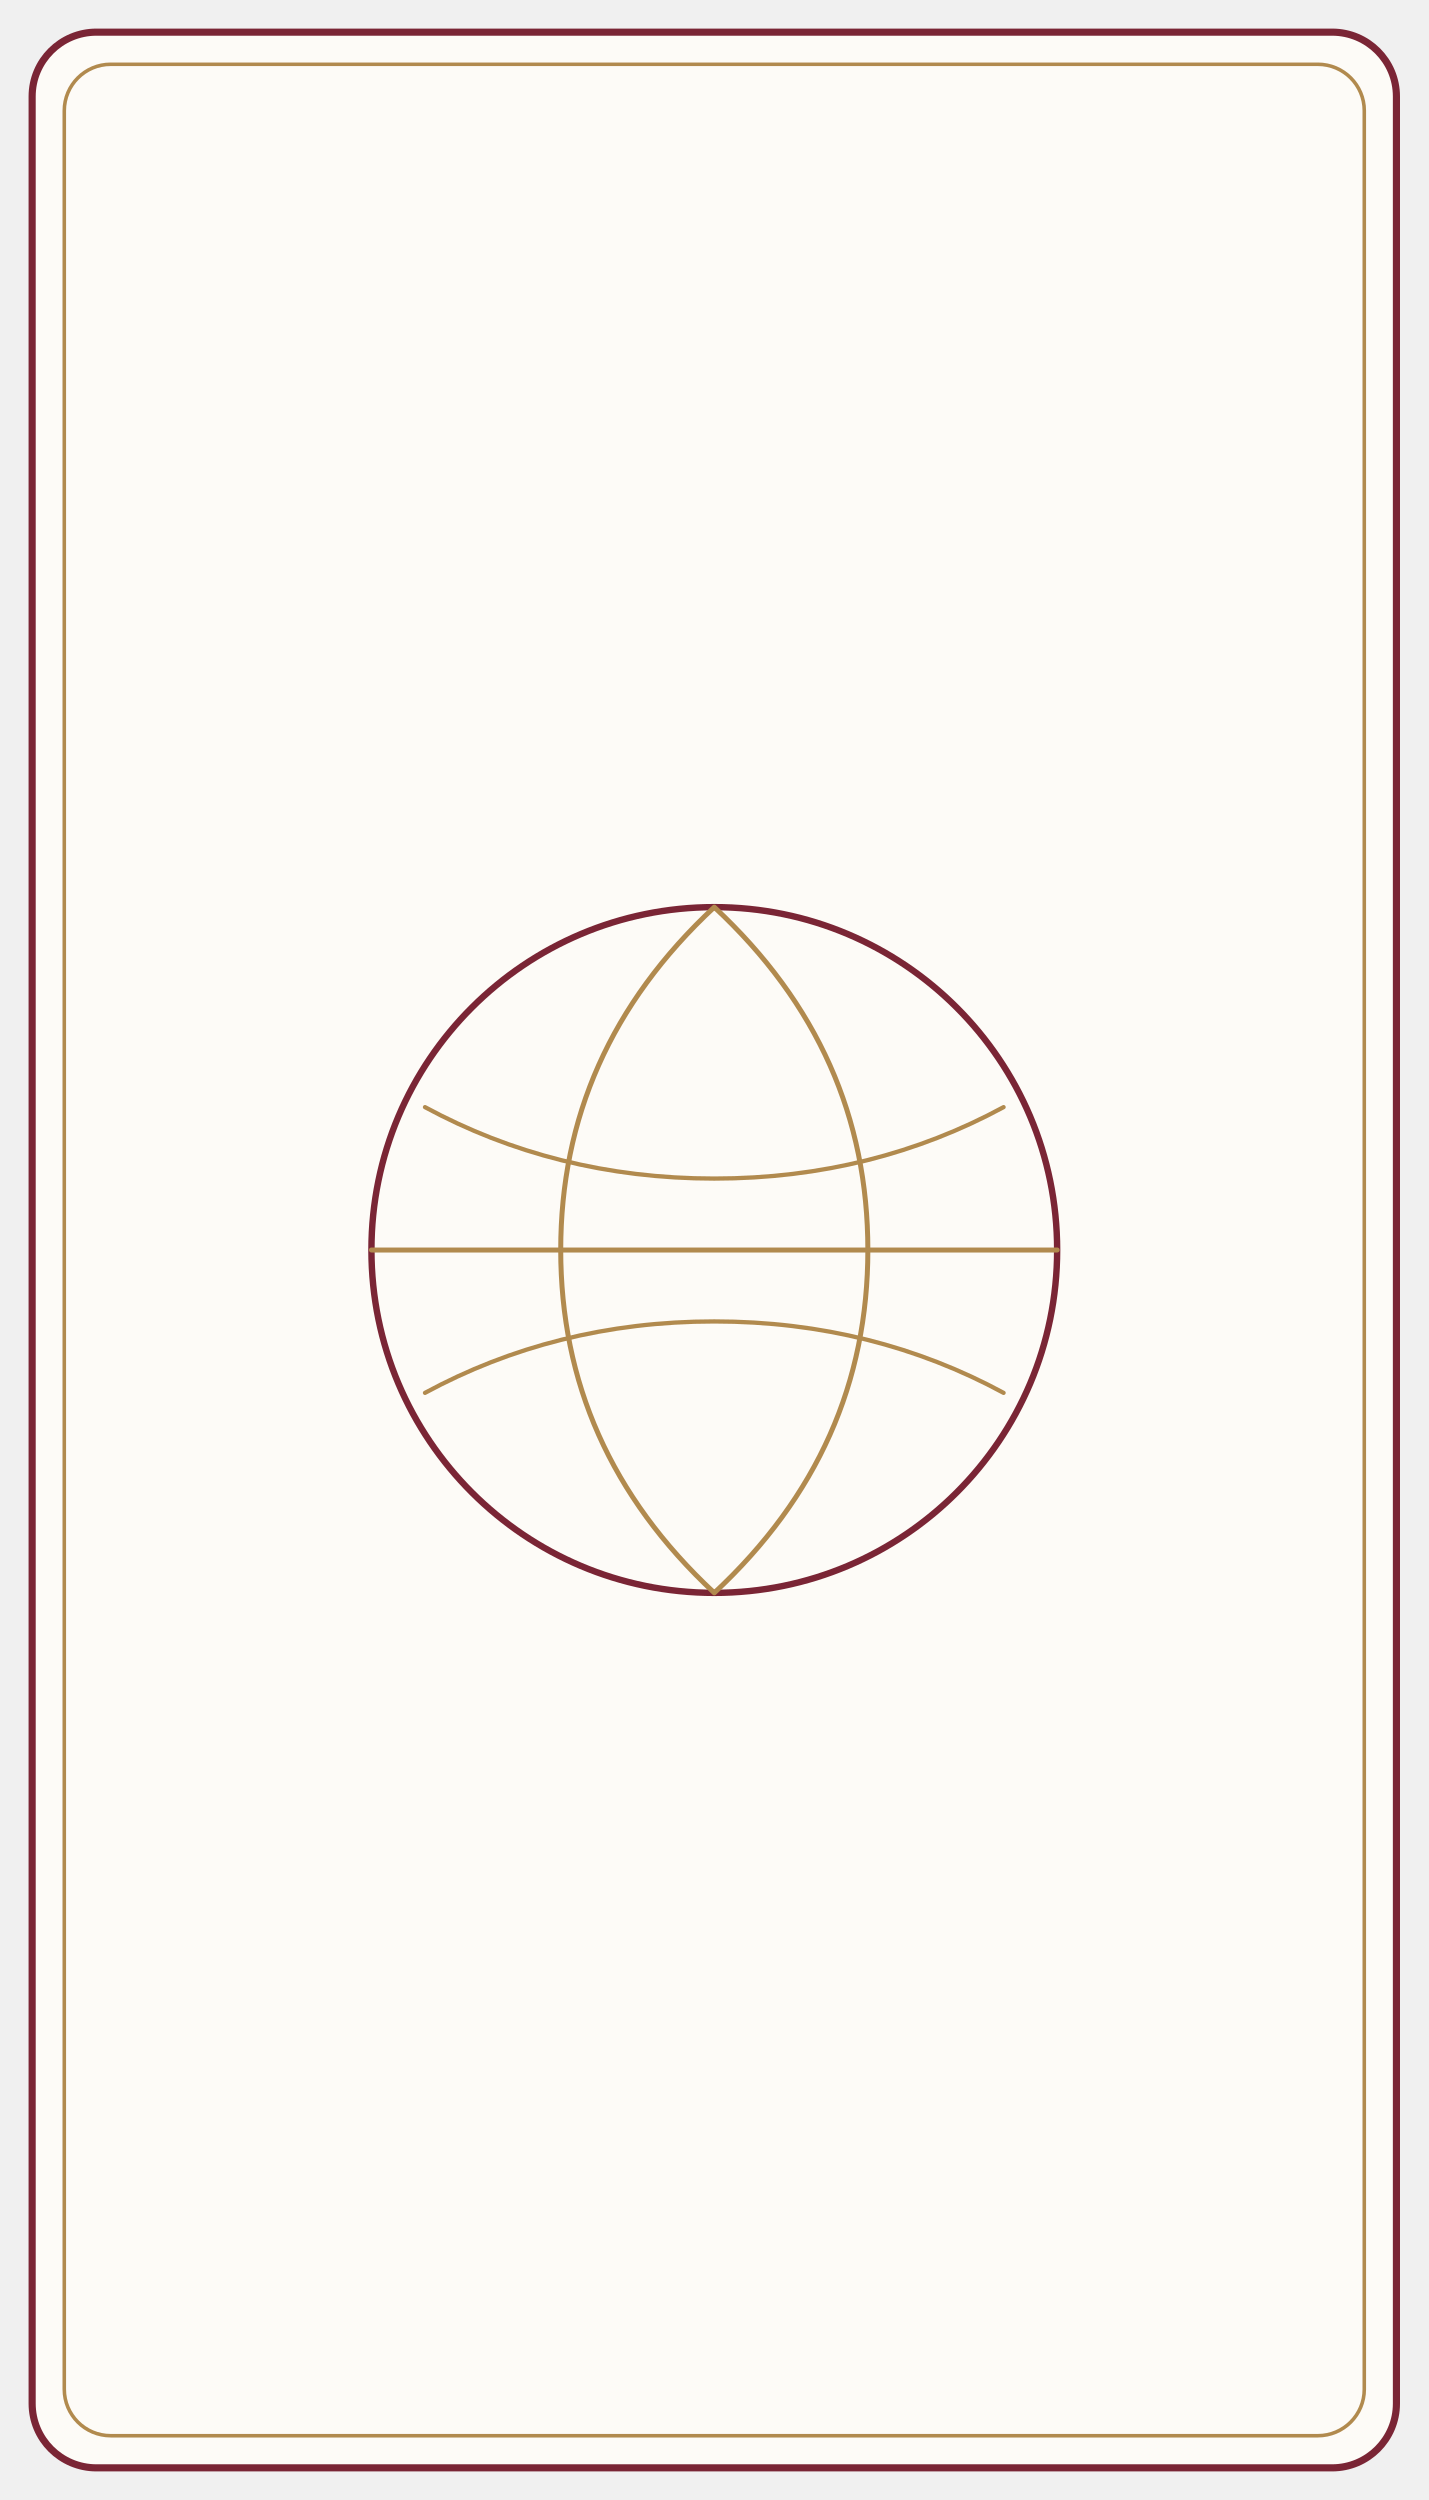
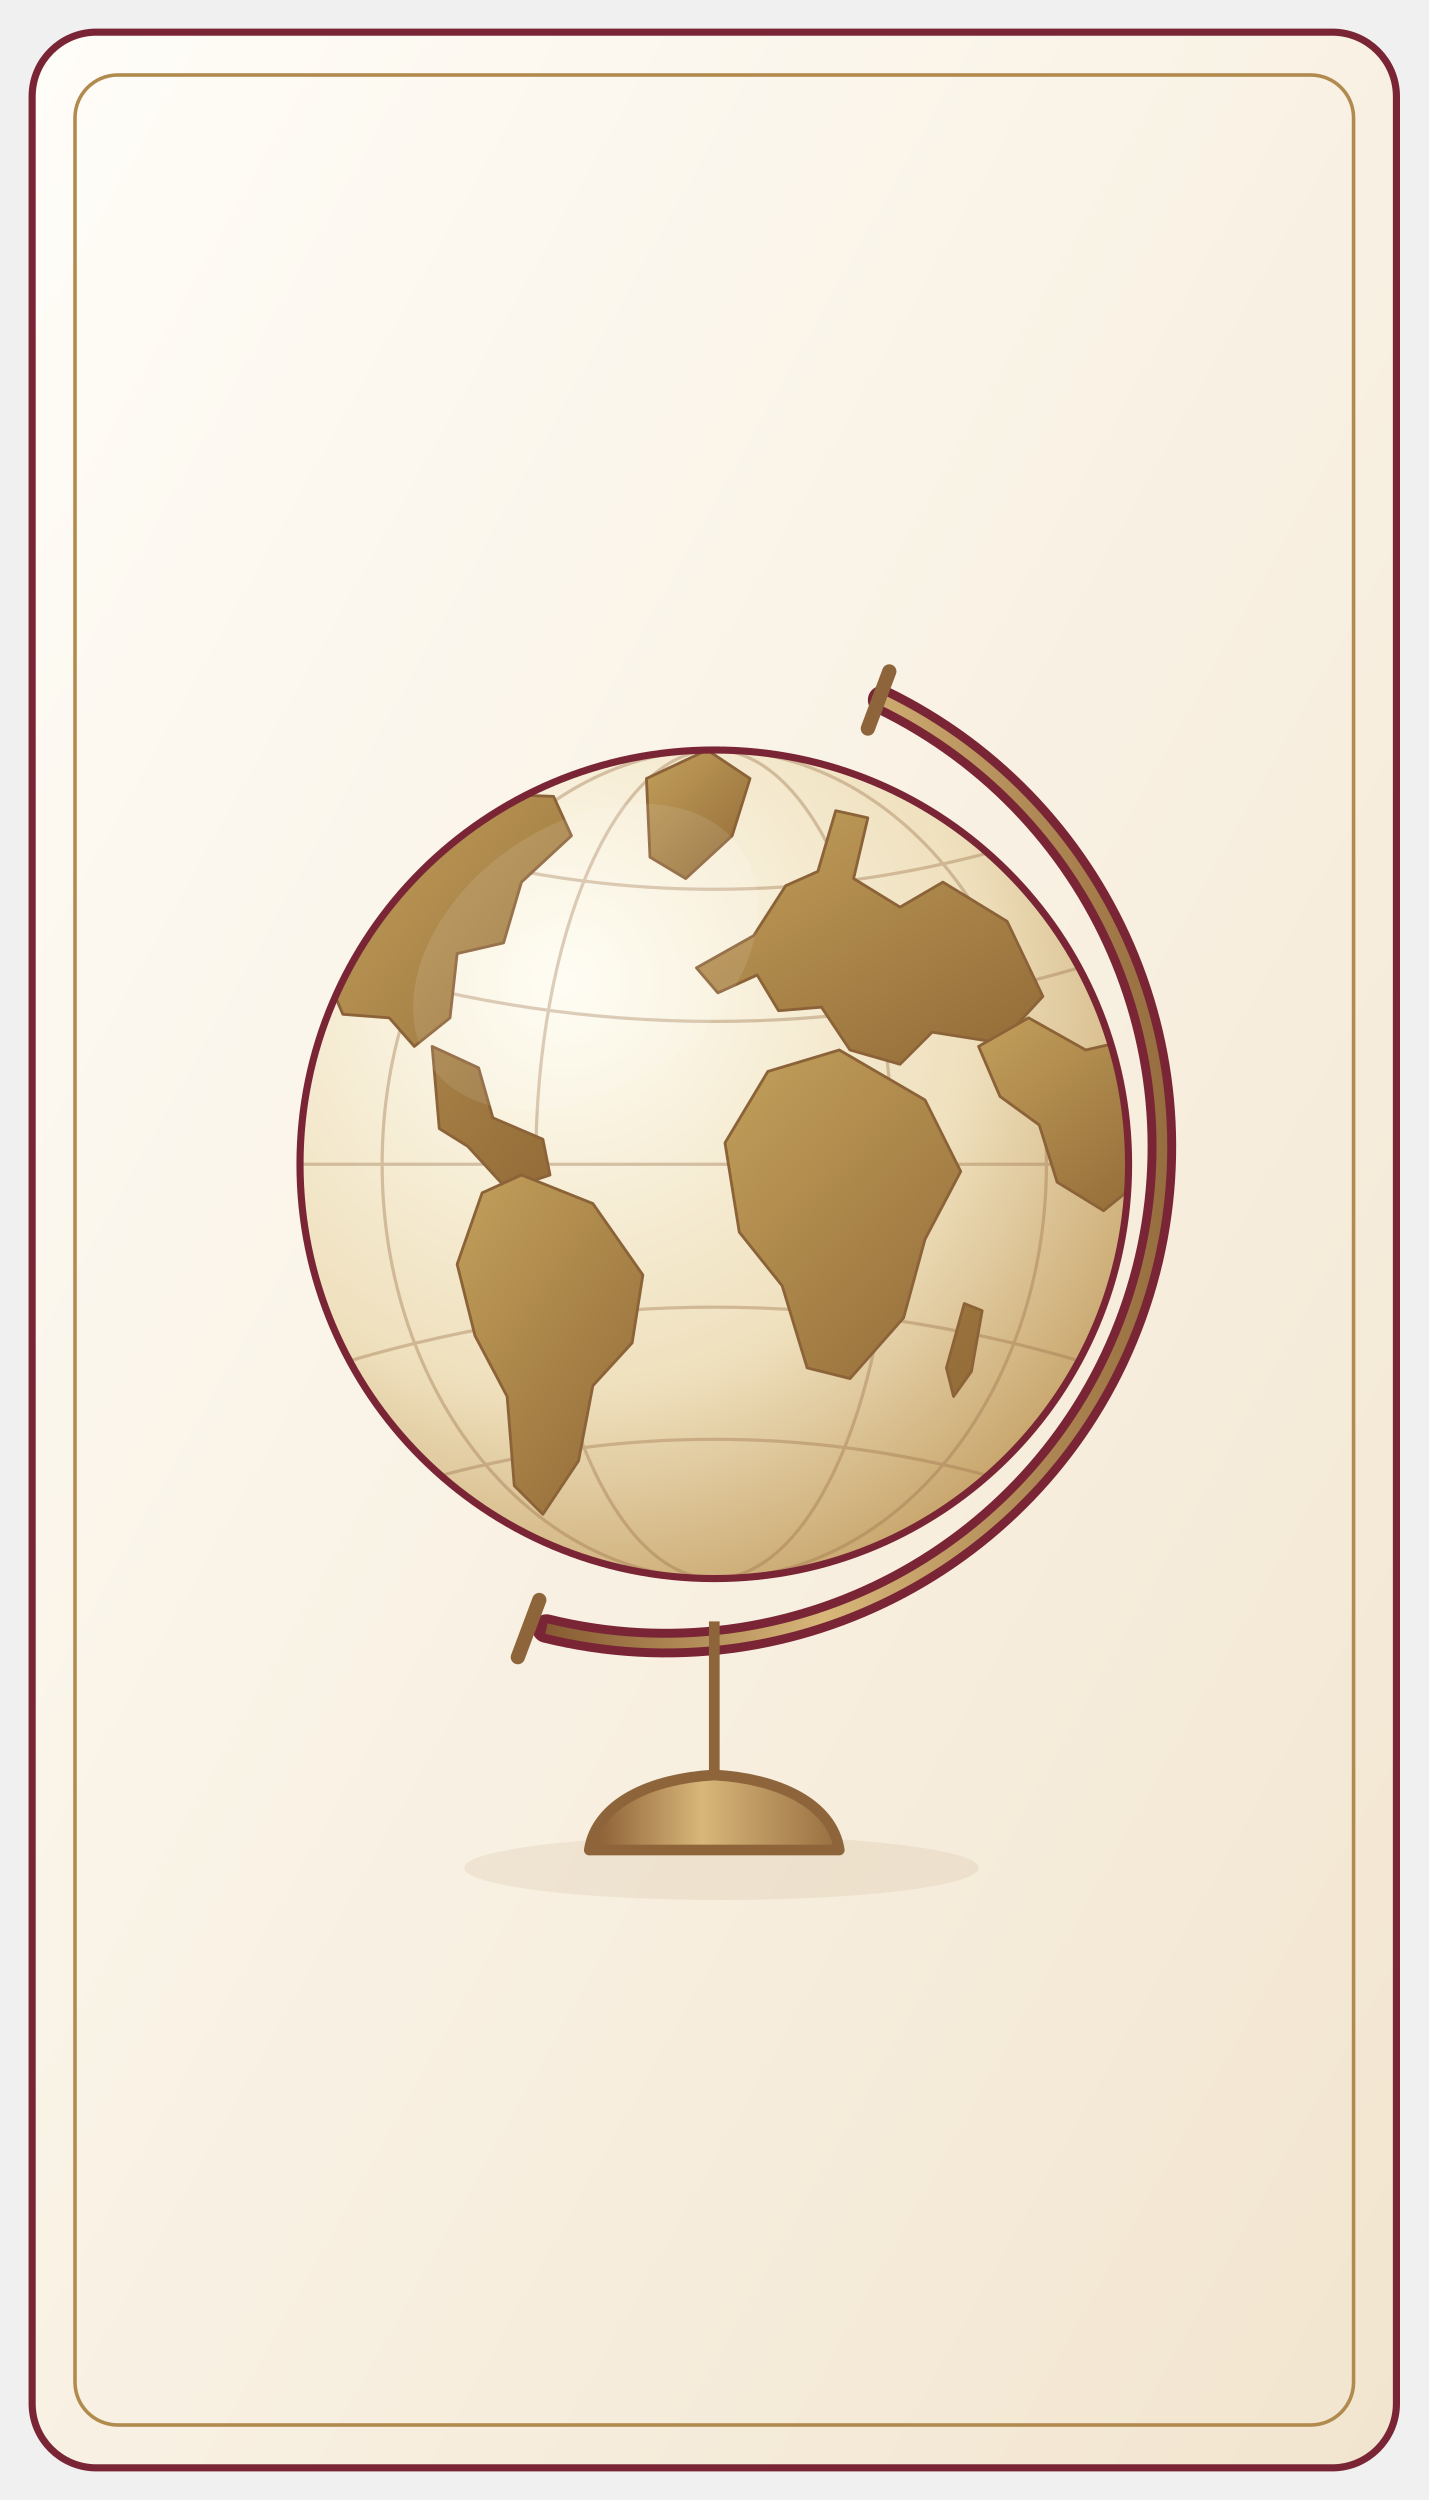
<svg xmlns="http://www.w3.org/2000/svg" viewBox="0 0 400 700" role="img" aria-labelledby="title desc">
-   <rect x="9" y="9" width="382" height="682" rx="18" fill="#fffdf8" fill-opacity=".88" stroke="#7a2535" stroke-width="2" />
-   <rect x="18" y="18" width="364" height="664" rx="13" fill="none" stroke="#b18a4e" stroke-width="1" />
-   <g fill="none" stroke-linecap="round" stroke-linejoin="round">
-     <circle cx="200" cy="350" r="96" stroke="#7a2535" stroke-width="1.8" />
-     <path d="M104 350h192M200 254c-29 27-43 59-43 96s14 69 43 96M200 254c29 27 43 59 43 96s-14 69-43 96" stroke="#b18a4e" stroke-width="1.4" />
-     <path d="M119 310c24 13 51 20 81 20s57-7 81-20M119 390c24-13 51-20 81-20s57 7 81 20" stroke="#b18a4e" stroke-width="1.2" />
+   <defs>
+     <linearGradient id="paper" x2="1" y2="1">
+       <stop stop-color="#fffdf8" />
+       <stop offset="1" stop-color="#f2e5cf" />
+     </linearGradient>
+     <radialGradient id="ocean" cx=".32" cy=".28" r=".8">
+       <stop stop-color="#fffdf3" />
+       <stop offset=".62" stop-color="#efe0bd" />
+       <stop offset="1" stop-color="#c7a46a" />
+     </radialGradient>
+     <linearGradient id="land" x2=".8" y2="1">
+       <stop stop-color="#c3a05c" />
+       <stop offset="1" stop-color="#956e39" />
+     </linearGradient>
+     <linearGradient id="metal" x2="1" y2="0">
+       <stop stop-color="#875b31" />
+       <stop offset=".45" stop-color="#d8b77a" />
+       <stop offset="1" stop-color="#976e3f" />
+     </linearGradient>
+     <clipPath id="sphere">
+       <circle cx="200" cy="326" r="116" />
+     </clipPath>
+   </defs>
+   <rect x="9" y="9" width="382" height="682" rx="18" fill="url(#paper)" stroke="#7a2535" stroke-width="2" />
+   <rect x="21" y="21" width="358" height="658" rx="12" fill="none" stroke="#b18a4e" stroke-width="1" />
+   <ellipse cx="202" cy="523" rx="72" ry="9" fill="#9b743c" opacity=".1" />
+   <path d="M247 196A139 139 0 0 1 153 456" fill="none" stroke="#7a2535" stroke-width="8" stroke-linecap="round" />
+   <path d="M247 196A139 139 0 0 1 153 456" fill="none" stroke="url(#metal)" stroke-width="3" />
+   <path d="M200 454v43m-35 21c2-13 17-20 35-21 18 1 33 8 35 21z" fill="url(#metal)" stroke="#8e653a" stroke-width="3" stroke-linejoin="round" />
+   <circle cx="200" cy="326" r="116" fill="url(#ocean)" />
+   <g clip-path="url(#sphere)">
+     <g fill="none" stroke="#9a7049" stroke-width=".9" opacity=".38">
+       <ellipse cx="200" cy="326" rx="50" ry="116" />
+       <ellipse cx="200" cy="326" rx="93" ry="116" />
+       <path d="M84 326h232M98 271q102 30 204 0M98 381q102-30 204 0M124 239q76 20 152 0M124 413q76-20 152 0" />
+     </g>
+     <g fill="url(#land)" stroke="#8c6338" stroke-width=".8" stroke-linejoin="round">
+       <path d="M107 239l23-17 25 1 5 11-14 13-5 17-13 3-2 18-10 8-7-8-13-1-9-21zM121 293l13 6 4 14 14 6 2 10-12 4-11-12-8-5z" />
+       <path d="M146 329l20 8 14 20-3 19-11 12-4 21-10 15-8-8-2-25-9-17-5-20 7-20z" />
+       <path d="M181 218l17-8 12 8-5 16-13 12-10-6z" />
+       <path d="M211 262l9-14 9-4 5-17 9 2-4 17 13 8 12-7 18 11 10 21-12 13-19-3-9 9-14-4-8-12-12 1-6-10-11 5-6-7z" />
+       <path d="M215 300l20-6 24 14 10 20-10 19-6 22-15 17-12-3-7-23-12-15-4-25zM270 365l5 2-3 17-5 7-2-8z" />
+       <path d="M274 293l14-8 16 9 13-3 8 35-16 13-13-8-5-16-11-8z" />
+     </g>
+     <ellipse cx="164" cy="268" rx="53" ry="37" fill="#fff" opacity=".1" transform="rotate(-35 164 268)" />
  </g>
+   <circle cx="200" cy="326" r="116" fill="none" stroke="#7a2535" stroke-width="2" />
+   <path d="M243 204l6-16M151 448l-6 16" stroke="#8e653a" stroke-width="4" stroke-linecap="round" />
</svg>
